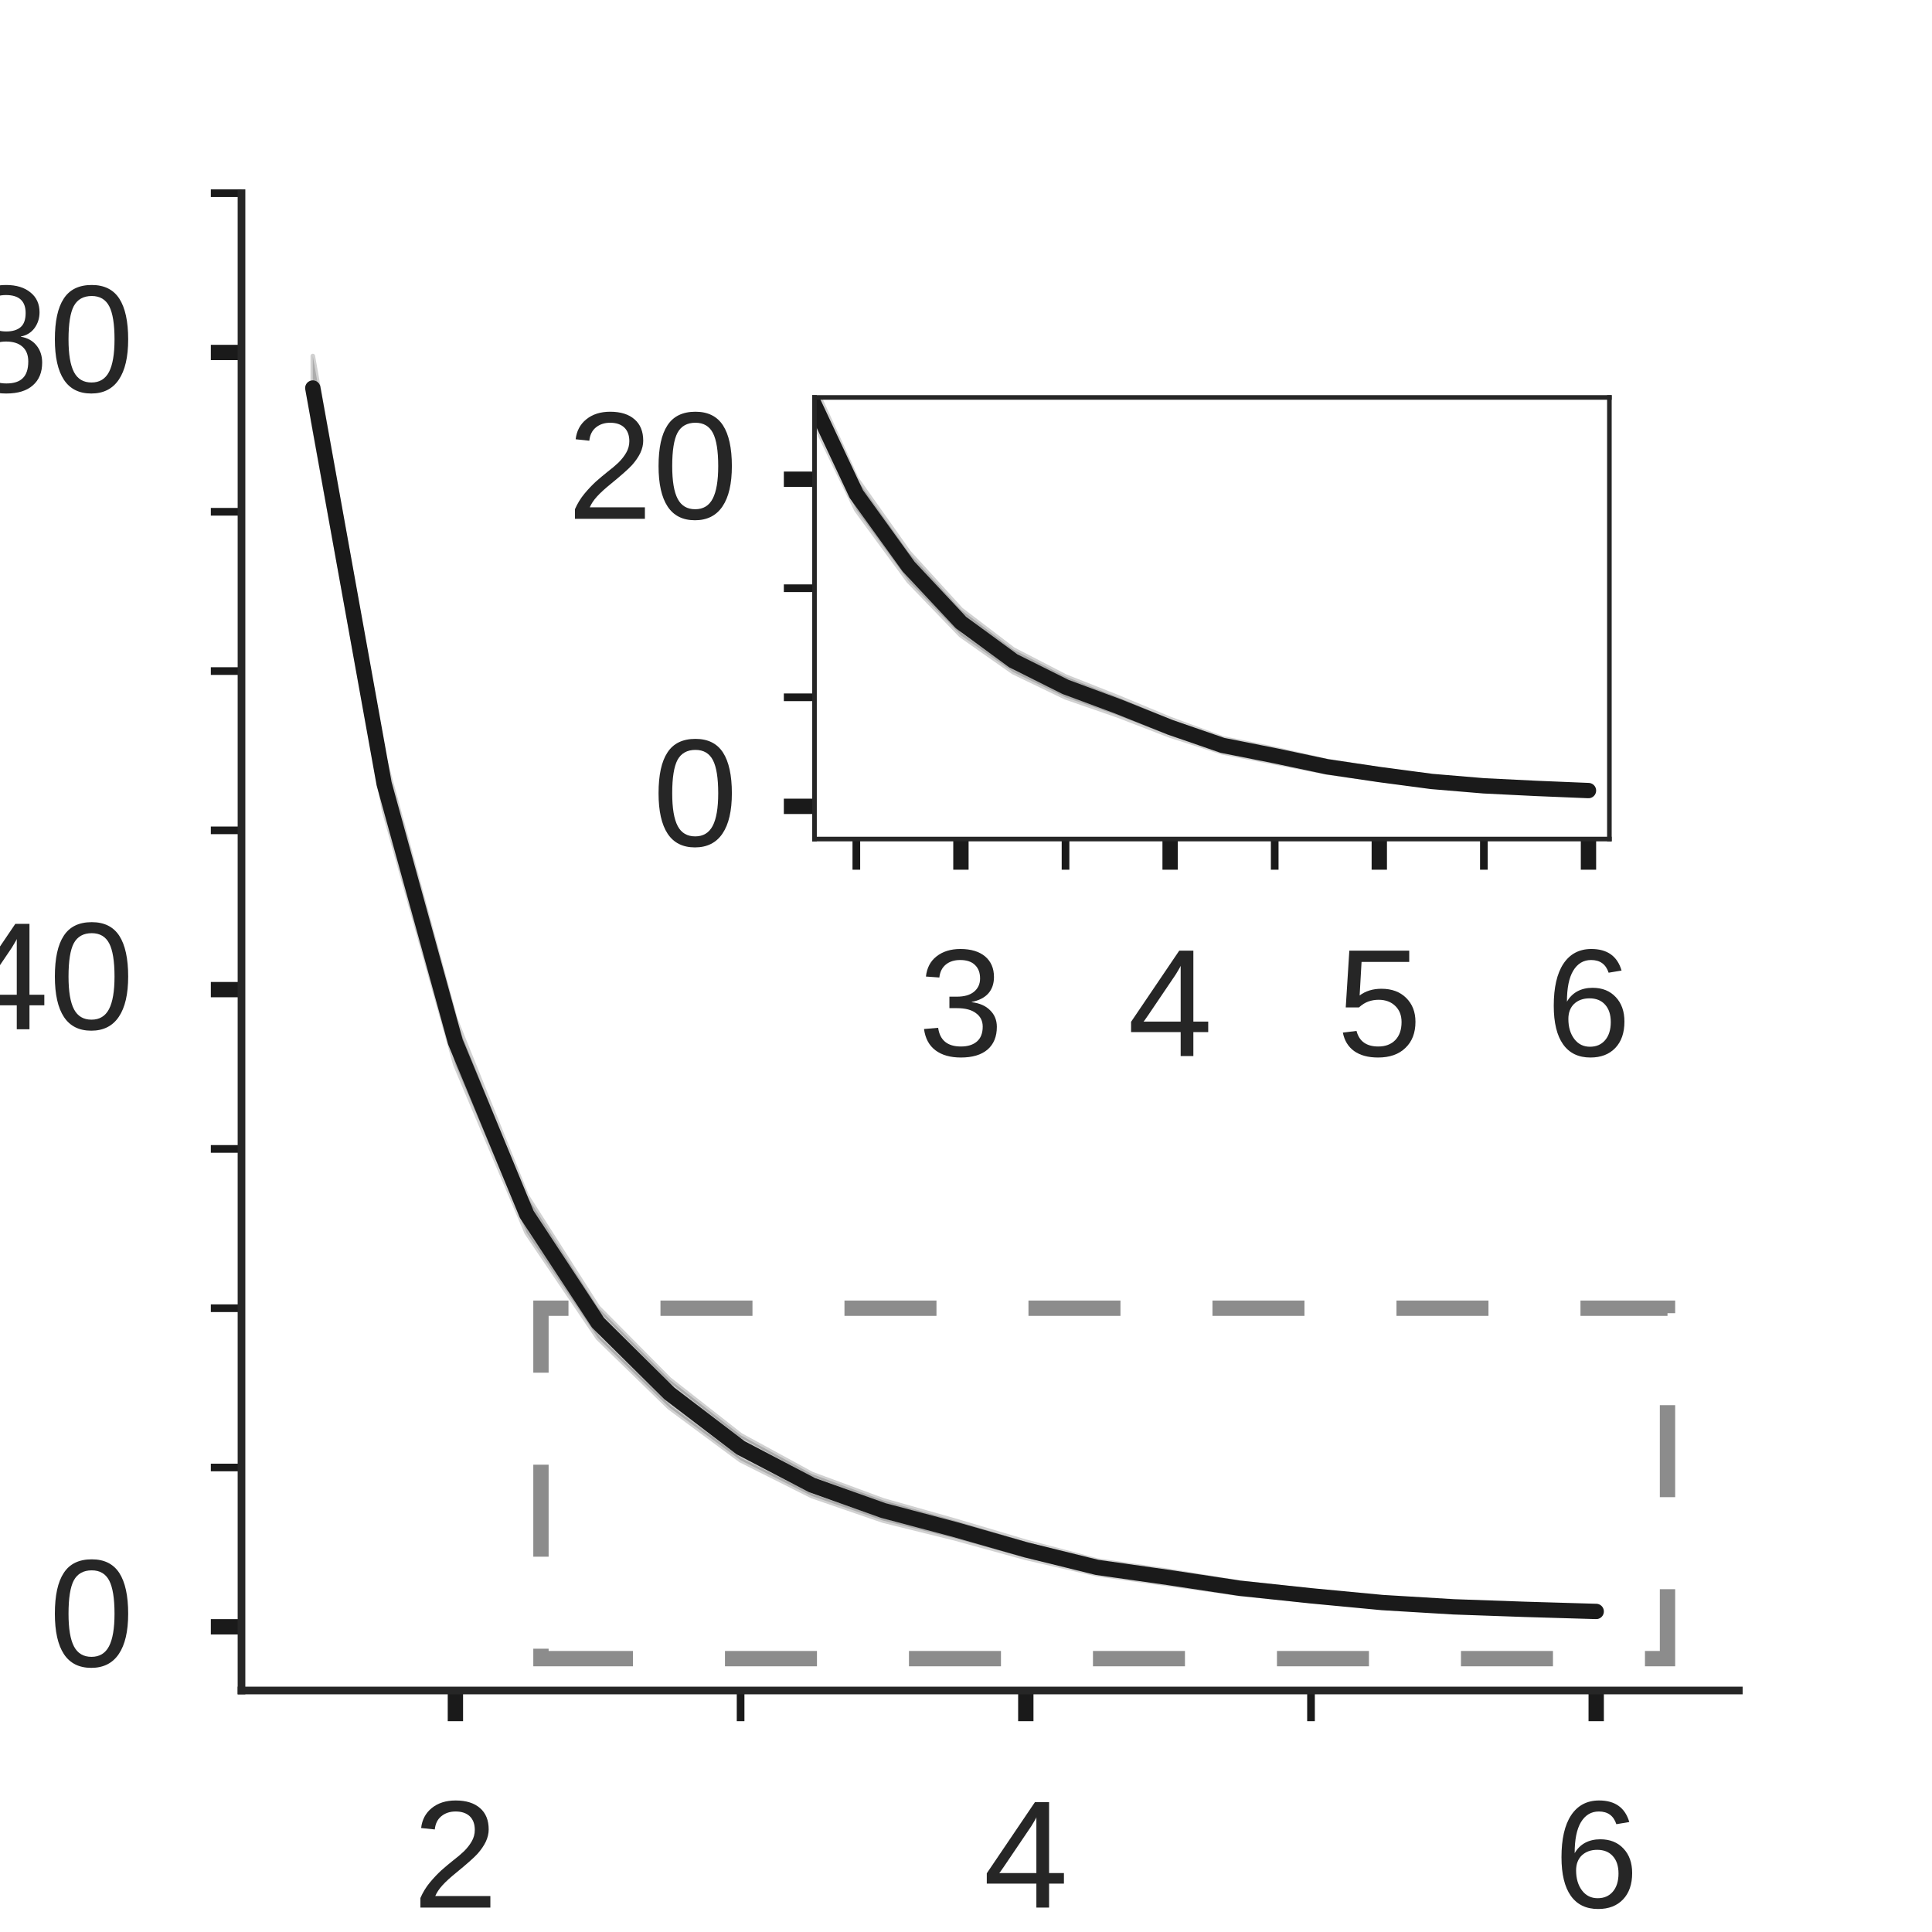
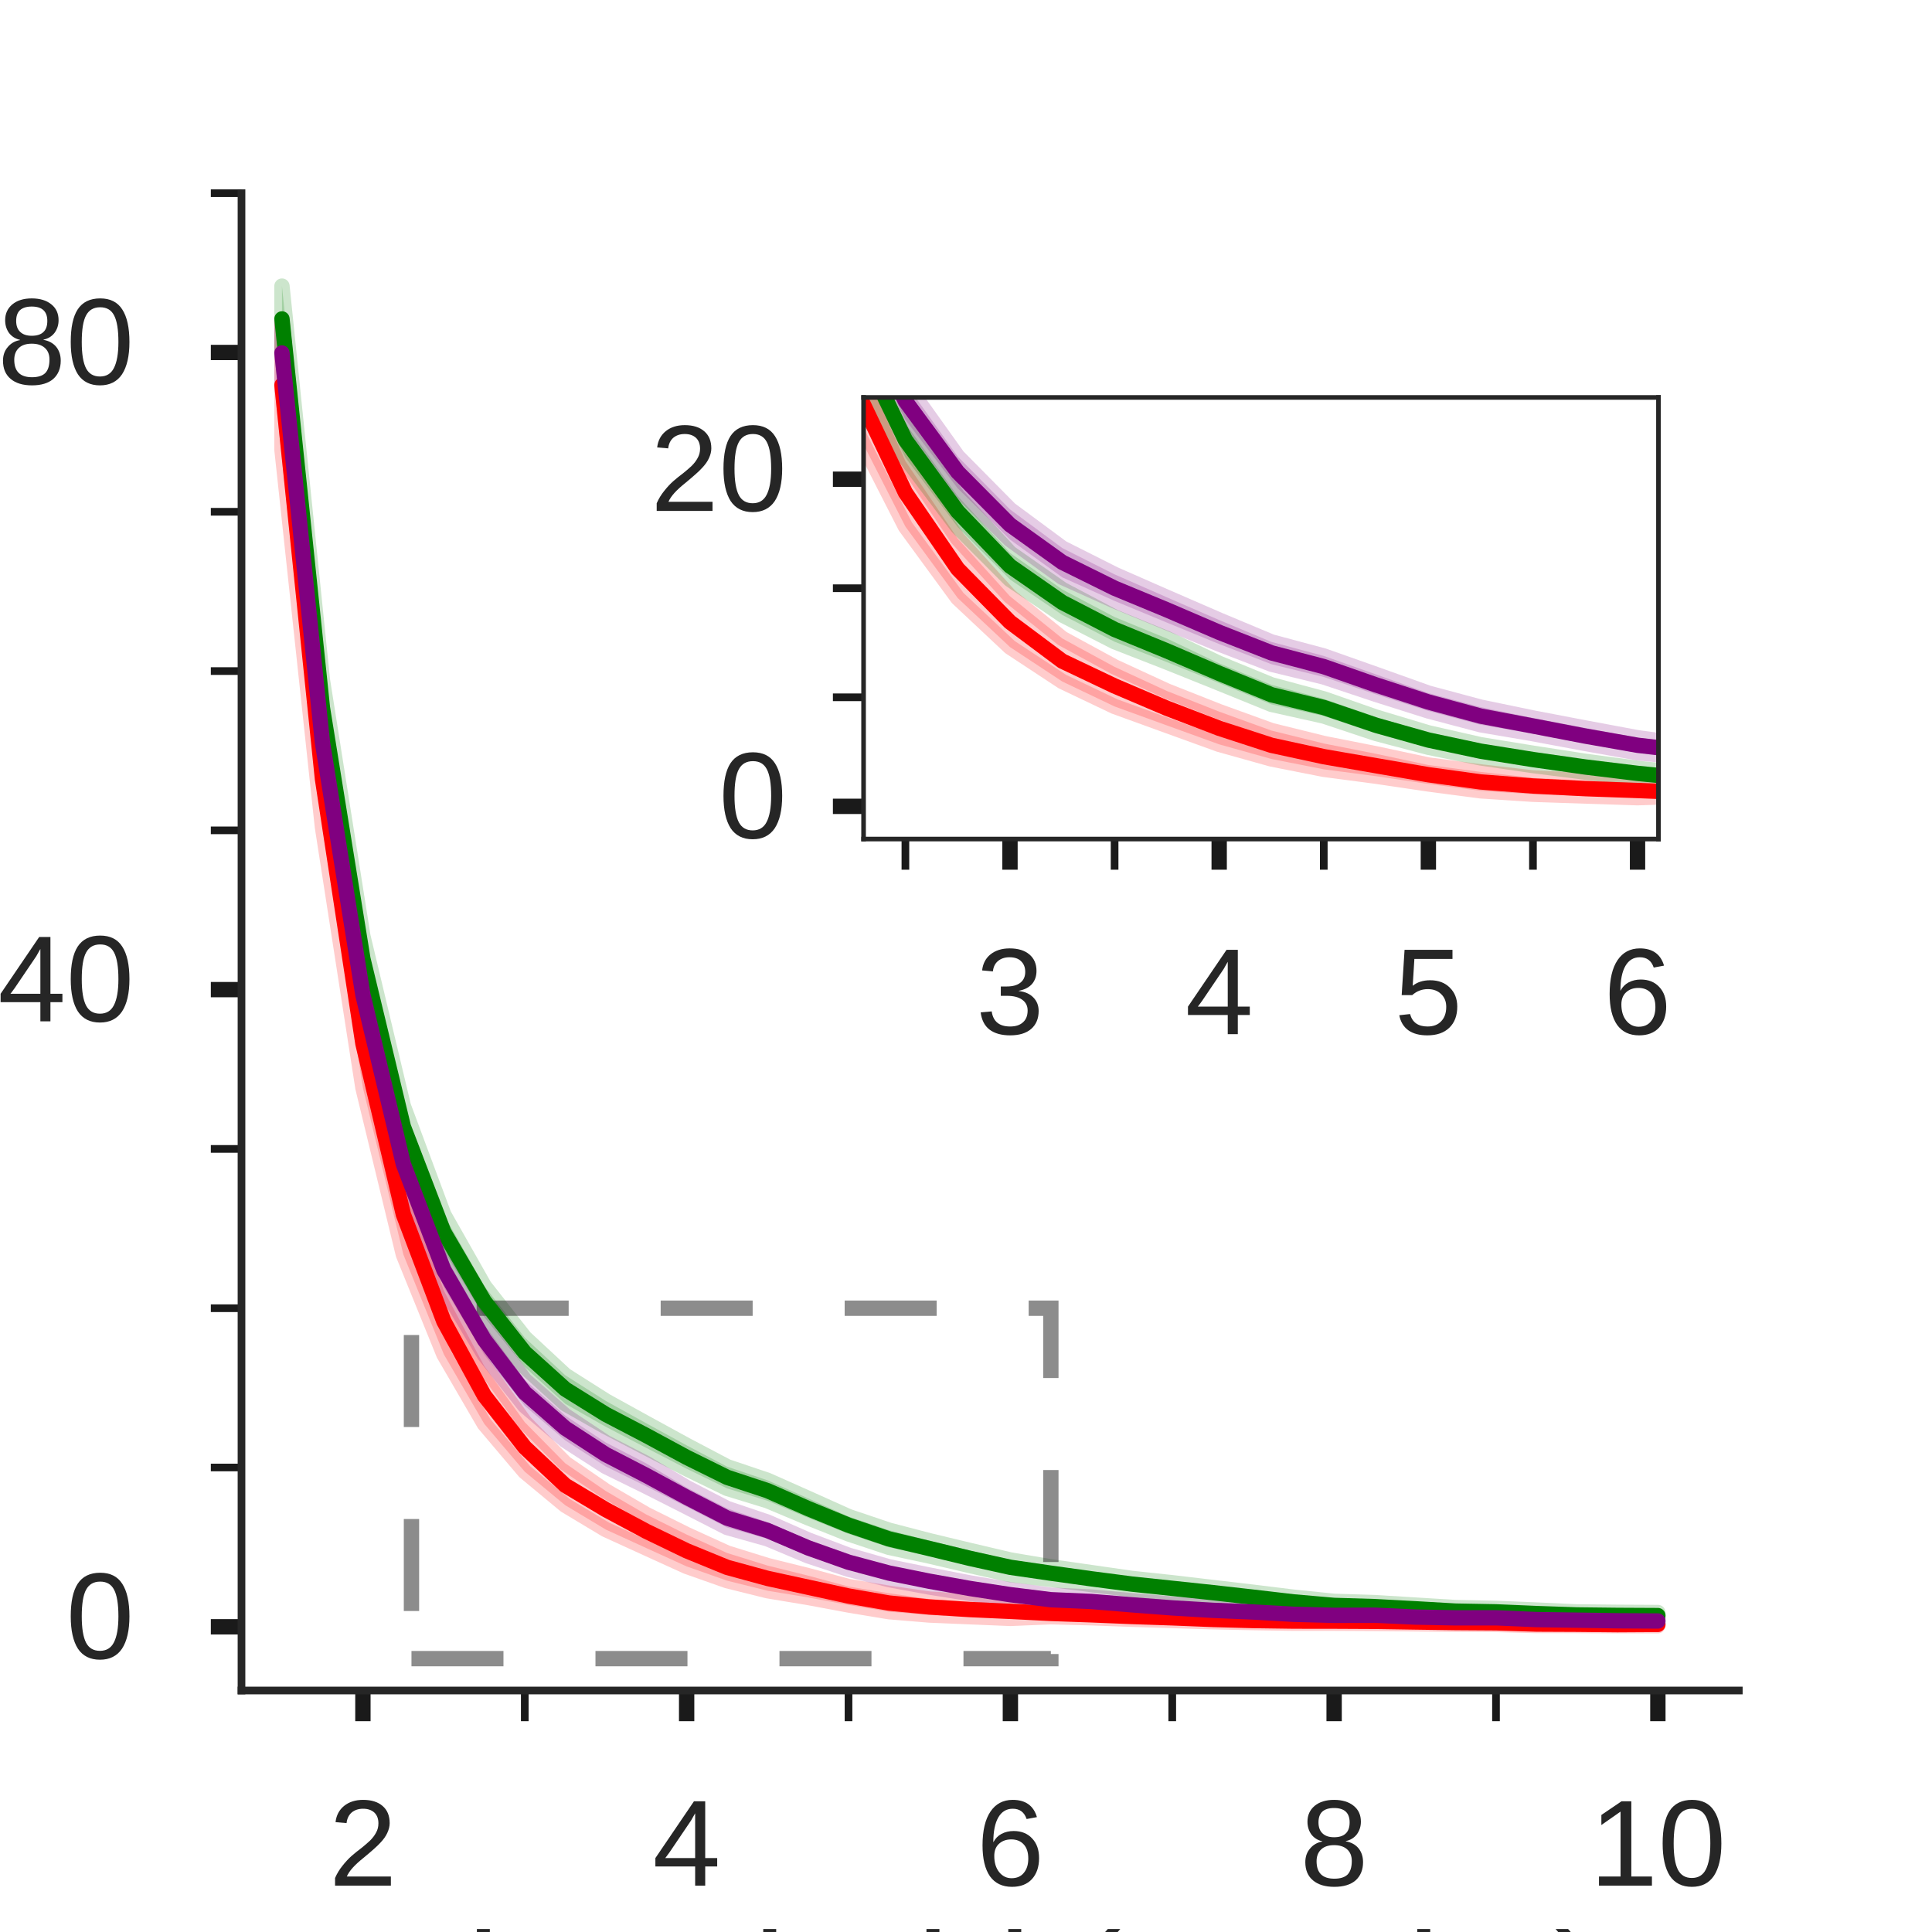
<svg xmlns="http://www.w3.org/2000/svg" xmlns:xlink="http://www.w3.org/1999/xlink" height="126pt" version="1.1" viewBox="0 0 126 126" width="126pt">
  <defs>
    <style type="text/css">
*{stroke-linecap:butt;stroke-linejoin:round;stroke-miterlimit:100000;}
  </style>
  </defs>
  <g id="figure_1">
    <g id="patch_1">
      <path d="M 0 126  L 126 126  L 126 0  L 0 0  L 0 126  z " style="fill:none;" />
    </g>
    <g id="axes_1">
      <g id="patch_2">
        <path d="M 15.75 110.25  L 113.4 110.25  L 113.4 12.6  L 15.75 12.6  L 15.75 110.25  z " style="fill:none;" />
      </g>
      <g id="matplotlib.axis_1">
        <g id="xtick_1">
          <g id="line2d_1">
            <defs>
-               <path d="M 0 0  L 0 2  " id="me5da0cb75b" style="stroke:#1a1a1a;" />
+               <path d="M 0 0  L 0 2  " id="mdb0bca0ac9" style="stroke:#1a1a1a;" />
            </defs>
            <g>
-               <use style="fill:#1a1a1a;stroke:#1a1a1a;" x="29.7" xlink:href="#me5da0cb75b" y="110.25" />
+               <use style="fill:#1a1a1a;stroke:#1a1a1a;" x="23.668" xlink:href="#mdb0bca0ac9" y="110.25" />
            </g>
          </g>
          <g id="text_1">
-             <text style="fill:#262626;font-family:Arial;font-size:10.0px;font-style:normal;font-weight:400;text-anchor:middle;" transform="rotate(-0, 29.7, 124.4078)" x="29.7" y="124.408">2</text>
+             <text style="fill:#262626;font-family:Arial;font-size:8.0px;font-style:normal;font-weight:400;text-anchor:middle;" transform="rotate(-0, 23.66757, 122.9762)" x="23.668" y="122.976">2</text>
          </g>
        </g>
        <g id="xtick_2">
          <g id="line2d_2">
            <g>
-               <use style="fill:#1a1a1a;stroke:#1a1a1a;" x="66.9" xlink:href="#me5da0cb75b" y="110.25" />
+               <use style="fill:#1a1a1a;stroke:#1a1a1a;" x="44.781" xlink:href="#mdb0bca0ac9" y="110.25" />
            </g>
          </g>
          <g id="text_2">
-             <text style="fill:#262626;font-family:Arial;font-size:10.0px;font-style:normal;font-weight:400;text-anchor:middle;" transform="rotate(-0, 66.9, 124.4078)" x="66.9" y="124.408">4</text>
+             <text style="fill:#262626;font-family:Arial;font-size:8.0px;font-style:normal;font-weight:400;text-anchor:middle;" transform="rotate(-0, 44.78108, 122.9762)" x="44.781" y="122.976">4</text>
          </g>
        </g>
        <g id="xtick_3">
          <g id="line2d_3">
            <g>
-               <use style="fill:#1a1a1a;stroke:#1a1a1a;" x="104.1" xlink:href="#me5da0cb75b" y="110.25" />
+               <use style="fill:#1a1a1a;stroke:#1a1a1a;" x="65.895" xlink:href="#mdb0bca0ac9" y="110.25" />
            </g>
          </g>
          <g id="text_3">
-             <text style="fill:#262626;font-family:Arial;font-size:10.0px;font-style:normal;font-weight:400;text-anchor:middle;" transform="rotate(-0, 104.1, 124.4078)" x="104.1" y="124.408">6</text>
+             <text style="fill:#262626;font-family:Arial;font-size:8.0px;font-style:normal;font-weight:400;text-anchor:middle;" transform="rotate(-0, 65.89459, 122.9762)" x="65.895" y="122.976">6</text>
          </g>
        </g>
        <g id="xtick_4">
          <g id="line2d_4">
-             <defs>
-               <path d="M 0 0  L 0 2  " id="m0658e68346" style="stroke:#1a1a1a;stroke-width:0.5;" />
-             </defs>
-             <g>
-               <use style="fill:#1a1a1a;stroke:#1a1a1a;stroke-width:0.5;" x="48.3" xlink:href="#m0658e68346" y="110.25" />
-             </g>
+             <g>
+               <use style="fill:#1a1a1a;stroke:#1a1a1a;" x="87.008" xlink:href="#mdb0bca0ac9" y="110.25" />
+             </g>
+           </g>
+           <g id="text_4">
+             <text style="fill:#262626;font-family:Arial;font-size:8.0px;font-style:normal;font-weight:400;text-anchor:middle;" transform="rotate(-0, 87.00811, 122.9762)" x="87.008" y="122.976">8</text>
          </g>
        </g>
        <g id="xtick_5">
          <g id="line2d_5">
            <g>
-               <use style="fill:#1a1a1a;stroke:#1a1a1a;stroke-width:0.5;" x="85.5" xlink:href="#m0658e68346" y="110.25" />
-             </g>
-           </g>
-         </g>
-         <g id="text_4">
-           <text style="fill:#262626;font-family:Arial;font-size:12.0px;font-style:normal;font-weight:400;text-anchor:middle;" transform="rotate(-0, 64.575, 136.3309)" x="64.575" y="136.331">Threshold (z-units)</text>
+               <use style="fill:#1a1a1a;stroke:#1a1a1a;" x="108.122" xlink:href="#mdb0bca0ac9" y="110.25" />
+             </g>
+           </g>
+           <g id="text_5">
+             <text style="fill:#262626;font-family:Arial;font-size:8.0px;font-style:normal;font-weight:400;text-anchor:middle;" transform="rotate(-0, 108.1216, 122.9762)" x="108.122" y="122.976">10</text>
+           </g>
+         </g>
+         <g id="xtick_6">
+           <g id="line2d_6">
+             <defs>
+               <path d="M 0 0  L 0 2  " id="m47e1baaaf1" style="stroke:#1a1a1a;stroke-width:0.5;" />
+             </defs>
+             <g>
+               <use style="fill:#1a1a1a;stroke:#1a1a1a;stroke-width:0.5;" x="34.224" xlink:href="#m47e1baaaf1" y="110.25" />
+             </g>
+           </g>
+         </g>
+         <g id="xtick_7">
+           <g id="line2d_7">
+             <g>
+               <use style="fill:#1a1a1a;stroke:#1a1a1a;stroke-width:0.5;" x="55.338" xlink:href="#m47e1baaaf1" y="110.25" />
+             </g>
+           </g>
+         </g>
+         <g id="xtick_8">
+           <g id="line2d_8">
+             <g>
+               <use style="fill:#1a1a1a;stroke:#1a1a1a;stroke-width:0.5;" x="76.451" xlink:href="#m47e1baaaf1" y="110.25" />
+             </g>
+           </g>
+         </g>
+         <g id="xtick_9">
+           <g id="line2d_9">
+             <g>
+               <use style="fill:#1a1a1a;stroke:#1a1a1a;stroke-width:0.5;" x="97.565" xlink:href="#m47e1baaaf1" y="110.25" />
+             </g>
+           </g>
+         </g>
+         <g id="text_6">
+           <text style="fill:#262626;font-family:Arial;font-size:9.6px;font-style:normal;font-weight:400;text-anchor:middle;" transform="rotate(-0, 64.575, 132.7548)" x="64.575" y="132.755">Threshold (z-units)</text>
        </g>
      </g>
      <g id="matplotlib.axis_2">
        <g id="ytick_1">
-           <g id="line2d_6">
+           <g id="line2d_10">
            <defs>
-               <path d="M 0 0  L -2 0  " id="ma208250ccc" style="stroke:#1a1a1a;" />
+               <path d="M 0 0  L -2 0  " id="m34b123dec6" style="stroke:#1a1a1a;" />
            </defs>
            <g>
-               <use style="fill:#1a1a1a;stroke:#1a1a1a;" x="15.75" xlink:href="#ma208250ccc" y="106.095" />
-             </g>
-           </g>
-           <g id="text_5">
-             <text style="fill:#262626;font-family:Arial;font-size:10.0px;font-style:normal;font-weight:400;text-anchor:end;" transform="rotate(-0, 8.75, 108.6798)" x="8.75" y="108.68">0</text>
+               <use style="fill:#1a1a1a;stroke:#1a1a1a;" x="15.75" xlink:href="#m34b123dec6" y="106.095" />
+             </g>
+           </g>
+           <g id="text_7">
+             <text style="fill:#262626;font-family:Arial;font-size:8.0px;font-style:normal;font-weight:400;text-anchor:end;" transform="rotate(-0, 8.75, 108.1628)" x="8.75" y="108.163">0</text>
          </g>
        </g>
        <g id="ytick_2">
-           <g id="line2d_7">
-             <g>
-               <use style="fill:#1a1a1a;stroke:#1a1a1a;" x="15.75" xlink:href="#ma208250ccc" y="64.541" />
-             </g>
-           </g>
-           <g id="text_6">
-             <text style="fill:#262626;font-family:Arial;font-size:10.0px;font-style:normal;font-weight:400;text-anchor:end;" transform="rotate(-0, 8.75, 67.12665)" x="8.75" y="67.127">40</text>
+           <g id="line2d_11">
+             <g>
+               <use style="fill:#1a1a1a;stroke:#1a1a1a;" x="15.75" xlink:href="#m34b123dec6" y="64.541" />
+             </g>
+           </g>
+           <g id="text_8">
+             <text style="fill:#262626;font-family:Arial;font-size:8.0px;font-style:normal;font-weight:400;text-anchor:end;" transform="rotate(-0, 8.75, 66.60961)" x="8.75" y="66.61">40</text>
          </g>
        </g>
        <g id="ytick_3">
-           <g id="line2d_8">
-             <g>
-               <use style="fill:#1a1a1a;stroke:#1a1a1a;" x="15.75" xlink:href="#ma208250ccc" y="22.988" />
-             </g>
-           </g>
-           <g id="text_7">
-             <text style="fill:#262626;font-family:Arial;font-size:10.0px;font-style:normal;font-weight:400;text-anchor:end;" transform="rotate(-0, 8.75, 25.57345)" x="8.75" y="25.573">80</text>
+           <g id="line2d_12">
+             <g>
+               <use style="fill:#1a1a1a;stroke:#1a1a1a;" x="15.75" xlink:href="#m34b123dec6" y="22.988" />
+             </g>
+           </g>
+           <g id="text_9">
+             <text style="fill:#262626;font-family:Arial;font-size:8.0px;font-style:normal;font-weight:400;text-anchor:end;" transform="rotate(-0, 8.75, 25.05642)" x="8.75" y="25.056">80</text>
          </g>
        </g>
        <g id="ytick_4">
-           <g id="line2d_9">
+           <g id="line2d_13">
            <defs>
-               <path d="M 0 0  L -2 0  " id="m8fd1475749" style="stroke:#1a1a1a;stroke-width:0.5;" />
+               <path d="M 0 0  L -2 0  " id="m5922209585" style="stroke:#1a1a1a;stroke-width:0.5;" />
            </defs>
            <g>
-               <use style="fill:#1a1a1a;stroke:#1a1a1a;stroke-width:0.5;" x="15.75" xlink:href="#m8fd1475749" y="95.706" />
+               <use style="fill:#1a1a1a;stroke:#1a1a1a;stroke-width:0.5;" x="15.75" xlink:href="#m5922209585" y="95.706" />
            </g>
          </g>
        </g>
        <g id="ytick_5">
-           <g id="line2d_10">
-             <g>
-               <use style="fill:#1a1a1a;stroke:#1a1a1a;stroke-width:0.5;" x="15.75" xlink:href="#m8fd1475749" y="85.318" />
+           <g id="line2d_14">
+             <g>
+               <use style="fill:#1a1a1a;stroke:#1a1a1a;stroke-width:0.5;" x="15.75" xlink:href="#m5922209585" y="85.318" />
            </g>
          </g>
        </g>
        <g id="ytick_6">
-           <g id="line2d_11">
-             <g>
-               <use style="fill:#1a1a1a;stroke:#1a1a1a;stroke-width:0.5;" x="15.75" xlink:href="#m8fd1475749" y="74.93" />
+           <g id="line2d_15">
+             <g>
+               <use style="fill:#1a1a1a;stroke:#1a1a1a;stroke-width:0.5;" x="15.75" xlink:href="#m5922209585" y="74.93" />
            </g>
          </g>
        </g>
        <g id="ytick_7">
-           <g id="line2d_12">
-             <g>
-               <use style="fill:#1a1a1a;stroke:#1a1a1a;stroke-width:0.5;" x="15.75" xlink:href="#m8fd1475749" y="54.153" />
+           <g id="line2d_16">
+             <g>
+               <use style="fill:#1a1a1a;stroke:#1a1a1a;stroke-width:0.5;" x="15.75" xlink:href="#m5922209585" y="54.153" />
            </g>
          </g>
        </g>
        <g id="ytick_8">
-           <g id="line2d_13">
-             <g>
-               <use style="fill:#1a1a1a;stroke:#1a1a1a;stroke-width:0.5;" x="15.75" xlink:href="#m8fd1475749" y="43.765" />
+           <g id="line2d_17">
+             <g>
+               <use style="fill:#1a1a1a;stroke:#1a1a1a;stroke-width:0.5;" x="15.75" xlink:href="#m5922209585" y="43.765" />
            </g>
          </g>
        </g>
        <g id="ytick_9">
-           <g id="line2d_14">
-             <g>
-               <use style="fill:#1a1a1a;stroke:#1a1a1a;stroke-width:0.5;" x="15.75" xlink:href="#m8fd1475749" y="33.377" />
+           <g id="line2d_18">
+             <g>
+               <use style="fill:#1a1a1a;stroke:#1a1a1a;stroke-width:0.5;" x="15.75" xlink:href="#m5922209585" y="33.377" />
            </g>
          </g>
        </g>
        <g id="ytick_10">
-           <g id="line2d_15">
-             <g>
-               <use style="fill:#1a1a1a;stroke:#1a1a1a;stroke-width:0.5;" x="15.75" xlink:href="#m8fd1475749" y="12.6" />
-             </g>
-           </g>
-         </g>
-         <g id="text_8">
-           <text style="fill:#262626;font-family:Arial;font-size:12.0px;font-style:normal;font-weight:400;text-anchor:middle;" transform="rotate(-90, -6.0975, 61.425)" x="-6.098" y="61.425">FPR (per min)</text>
+           <g id="line2d_19">
+             <g>
+               <use style="fill:#1a1a1a;stroke:#1a1a1a;stroke-width:0.5;" x="15.75" xlink:href="#m5922209585" y="12.6" />
+             </g>
+           </g>
+         </g>
+         <g id="text_10">
+           <text style="fill:#262626;font-family:Arial;font-size:9.6px;font-style:normal;font-weight:400;text-anchor:middle;" transform="rotate(-90, -3.368, 61.425)" x="-3.368" y="61.425">FSR (per min)</text>
        </g>
      </g>
      <g id="PolyCollection_1">
        <defs>
-           <path d="M 20.4 -102.779  L 20.4 -98.606  L 25.05 -73.129  L 29.7 -56.561  L 34.35 -45.599  L 39 -38.734  L 43.65 -34.212  L 48.3 -30.766  L 52.95 -28.431  L 57.6 -26.829  L 62.25 -25.679  L 66.9 -24.402  L 71.55 -23.332  L 76.2 -22.692  L 80.85 -22.049  L 85.5 -21.593  L 90.15 -21.19  L 94.8 -20.933  L 99.45 -20.795  L 104.1 -20.67  L 104.1 -21.143  L 104.1 -21.143  L 99.45 -21.292  L 94.8 -21.482  L 90.15 -21.782  L 85.5 -22.258  L 80.85 -22.788  L 76.2 -23.549  L 71.55 -24.225  L 66.9 -25.451  L 62.25 -26.835  L 57.6 -28.149  L 52.95 -29.867  L 48.3 -32.399  L 43.65 -36.043  L 39 -40.734  L 34.35 -48.017  L 29.7 -59.533  L 25.05 -76.65  L 20.4 -102.779  z " id="m6cb4697288" style="stroke:#1a1a1a;stroke-opacity:0.2;stroke-width:0.3;" />
-         </defs>
-         <g clip-path="url(#pc222c4361e)">
-           <use style="fill:#1a1a1a;fill-opacity:0.2;stroke:#1a1a1a;stroke-opacity:0.2;stroke-width:0.3;" x="0.0" xlink:href="#m6cb4697288" y="126.0" />
+           <path d="M 18.389 -105.036  L 18.389 -96.668  L 21.028 -72.064  L 23.668 -55.062  L 26.307 -44.18  L 28.946 -37.675  L 31.585 -33.137  L 34.224 -30.02  L 36.864 -27.832  L 39.503 -26.248  L 42.142 -25.043  L 44.781 -23.842  L 47.42 -22.912  L 50.059 -22.256  L 52.699 -21.819  L 55.338 -21.327  L 57.977 -20.889  L 60.616 -20.671  L 63.255 -20.561  L 65.895 -20.452  L 68.534 -20.561  L 71.173 -20.493  L 73.812 -20.397  L 76.451 -20.315  L 79.091 -20.233  L 81.73 -20.179  L 84.369 -20.138  L 87.008 -20.138  L 89.647 -20.124  L 92.286 -20.097  L 94.926 -20.069  L 97.565 -20.056  L 100.204 -19.987  L 102.843 -19.987  L 105.482 -19.974  L 108.122 -19.974  L 108.122 -20.151  L 108.122 -20.151  L 105.482 -20.138  L 102.843 -20.165  L 100.204 -20.179  L 97.565 -20.288  L 94.926 -20.302  L 92.286 -20.343  L 89.647 -20.397  L 87.008 -20.411  L 84.369 -20.425  L 81.73 -20.452  L 79.091 -20.548  L 76.451 -20.657  L 73.812 -20.78  L 71.173 -20.889  L 68.534 -20.985  L 65.895 -21.382  L 63.255 -21.546  L 60.616 -21.711  L 57.977 -22.092  L 55.338 -22.53  L 52.699 -23.241  L 50.059 -23.897  L 47.42 -24.717  L 44.781 -25.92  L 42.142 -27.232  L 39.503 -28.763  L 36.864 -30.568  L 34.224 -33.247  L 31.585 -36.909  L 28.946 -41.83  L 26.307 -49.266  L 23.668 -60.748  L 21.028 -78.572  L 18.389 -105.036  z " id="m9384a352eb" style="stroke:#ff0000;stroke-opacity:0.2;" />
+         </defs>
+         <g clip-path="url(#p68113b1d72)">
+           <use style="fill:#ff0000;fill-opacity:0.2;stroke:#ff0000;stroke-opacity:0.2;" x="0.0" xlink:href="#m9384a352eb" y="126.0" />
+         </g>
+       </g>
+       <g id="PolyCollection_2">
+         <defs>
+           <path d="M 18.389 -107.342  L 18.389 -102.998  L 21.028 -78.188  L 23.668 -62.052  L 26.307 -51.205  L 28.946 -44.459  L 31.585 -40.101  L 34.224 -36.85  L 36.864 -34.449  L 39.503 -32.951  L 42.142 -31.575  L 44.781 -30.213  L 47.42 -28.931  L 50.059 -28.122  L 52.699 -27.015  L 55.338 -25.963  L 57.977 -25.086  L 60.616 -24.519  L 63.255 -23.898  L 65.895 -23.305  L 68.534 -22.995  L 71.173 -22.657  L 73.812 -22.333  L 76.451 -22.077  L 79.091 -21.808  L 81.73 -21.524  L 84.369 -21.241  L 87.008 -21.039  L 89.647 -20.985  L 92.286 -20.822  L 94.926 -20.715  L 97.565 -20.661  L 100.204 -20.566  L 102.843 -20.499  L 105.482 -20.472  L 108.122 -20.458  L 108.122 -20.836  L 108.122 -20.836  L 105.482 -20.85  L 102.843 -20.877  L 100.204 -20.998  L 97.565 -21.106  L 94.926 -21.16  L 92.286 -21.322  L 89.647 -21.484  L 87.008 -21.565  L 84.369 -21.835  L 81.73 -22.159  L 79.091 -22.469  L 76.451 -22.779  L 73.812 -23.062  L 71.173 -23.44  L 68.534 -23.818  L 65.895 -24.263  L 63.255 -24.884  L 60.616 -25.518  L 57.977 -26.206  L 55.338 -27.097  L 52.699 -28.283  L 50.059 -29.457  L 47.42 -30.348  L 44.781 -31.738  L 42.142 -33.181  L 39.503 -34.638  L 36.864 -36.311  L 34.224 -38.766  L 31.585 -42.126  L 28.946 -46.78  L 26.307 -53.864  L 23.668 -64.939  L 21.028 -81.642  L 18.389 -107.342  z " id="m03db13bef7" style="stroke:#008000;stroke-opacity:0.2;" />
+         </defs>
+         <g clip-path="url(#p68113b1d72)">
+           <use style="fill:#008000;fill-opacity:0.2;stroke:#008000;stroke-opacity:0.2;" x="0.0" xlink:href="#m03db13bef7" y="126.0" />
+         </g>
+       </g>
+       <g id="PolyCollection_3">
+         <defs>
+           <path d="M 18.389 -105.077  L 18.389 -100.813  L 21.028 -75.881  L 23.668 -59.677  L 26.307 -48.871  L 28.946 -42.058  L 31.585 -37.646  L 34.224 -34.314  L 36.864 -32.061  L 39.503 -30.361  L 42.142 -29.066  L 44.781 -27.73  L 47.42 -26.381  L 50.059 -25.639  L 52.699 -24.533  L 55.338 -23.656  L 57.977 -22.981  L 60.616 -22.496  L 63.255 -22.077  L 65.895 -21.686  L 68.534 -21.389  L 71.173 -21.281  L 73.812 -21.079  L 76.451 -20.877  L 79.091 -20.728  L 81.73 -20.661  L 84.369 -20.526  L 87.008 -20.472  L 89.647 -20.472  L 92.286 -20.364  L 94.926 -20.324  L 97.565 -20.324  L 100.204 -20.229  L 102.843 -20.202  L 105.482 -20.162  L 108.122 -20.148  L 108.122 -20.431  L 108.122 -20.431  L 105.482 -20.445  L 102.843 -20.499  L 100.204 -20.539  L 97.565 -20.675  L 94.926 -20.661  L 92.286 -20.728  L 89.647 -20.877  L 87.008 -20.85  L 84.369 -20.931  L 81.73 -21.093  L 79.091 -21.227  L 76.451 -21.389  L 73.812 -21.605  L 71.173 -21.848  L 68.534 -21.969  L 65.895 -22.321  L 63.255 -22.766  L 60.616 -23.278  L 57.977 -23.818  L 55.338 -24.574  L 52.699 -25.572  L 50.059 -26.732  L 47.42 -27.623  L 44.781 -28.985  L 42.142 -30.563  L 39.503 -31.926  L 36.864 -33.68  L 34.224 -36  L 31.585 -39.616  L 28.946 -44.23  L 26.307 -51.246  L 23.668 -62.619  L 21.028 -79.254  L 18.389 -105.077  z " id="md9be53e2b4" style="stroke:#800080;stroke-opacity:0.2;" />
+         </defs>
+         <g clip-path="url(#p68113b1d72)">
+           <use style="fill:#800080;fill-opacity:0.2;stroke:#800080;stroke-opacity:0.2;" x="0.0" xlink:href="#md9be53e2b4" y="126.0" />
        </g>
      </g>
      <g id="patch_3">
-         <path clip-path="url(#pc222c4361e)" d="M 35.28 108.172  L 108.75 108.172  L 108.75 85.318  L 35.28 85.318  L 35.28 108.172  z " style="fill:none;opacity:0.5;stroke:#1a1a1a;stroke-dasharray:6,6;stroke-dashoffset:0.0;stroke-linejoin:miter;" />
-       </g>
-       <g id="line2d_16">
-         <path clip-path="url(#pc222c4361e)" d="M 20.4 25.307  L 25.05 51.11  L 29.7 67.953  L 34.35 79.192  L 39 86.266  L 43.65 90.872  L 48.3 94.418  L 52.95 96.851  L 57.6 98.511  L 62.25 99.743  L 66.9 101.074  L 71.55 102.221  L 76.2 102.879  L 80.85 103.581  L 85.5 104.074  L 90.15 104.514  L 94.8 104.793  L 99.45 104.957  L 104.1 105.094  " style="fill:none;stroke:#1a1a1a;stroke-linecap:round;" />
+         <path clip-path="url(#p68113b1d72)" d="M 26.835 108.172  L 68.534 108.172  L 68.534 85.318  L 26.835 85.318  L 26.835 108.172  z " style="fill:none;opacity:0.5;stroke:#1a1a1a;stroke-dasharray:6,6;stroke-dashoffset:0.0;stroke-linejoin:miter;" />
+       </g>
+       <g id="line2d_20">
+         <path clip-path="url(#p68113b1d72)" d="M 18.389 25.114  L 21.028 50.78  L 23.668 68.06  L 26.307 79.2  L 28.946 86.171  L 31.585 91.013  L 34.224 94.391  L 36.864 96.873  L 39.503 98.451  L 42.142 99.865  L 44.781 101.139  L 47.42 102.219  L 50.059 102.94  L 52.699 103.514  L 55.338 104.088  L 57.977 104.546  L 60.616 104.803  L 63.255 104.972  L 65.895 105.09  L 68.534 105.223  L 71.173 105.315  L 73.812 105.423  L 76.451 105.511  L 79.091 105.616  L 81.73 105.687  L 84.369 105.724  L 87.008 105.727  L 89.647 105.74  L 92.286 105.782  L 94.926 105.82  L 97.565 105.837  L 100.204 105.918  L 102.843 105.93  L 105.482 105.957  L 108.122 105.941  " style="fill:none;stroke:#ff0000;stroke-linecap:round;" />
+       </g>
+       <g id="line2d_21">
+         <path clip-path="url(#p68113b1d72)" d="M 18.389 20.799  L 21.028 46.16  L 23.668 62.535  L 26.307 73.483  L 28.946 80.356  L 31.585 84.867  L 34.224 88.213  L 36.864 90.596  L 39.503 92.239  L 42.142 93.616  L 44.781 95.043  L 47.42 96.347  L 50.059 97.22  L 52.699 98.384  L 55.338 99.468  L 57.977 100.365  L 60.616 100.992  L 63.255 101.633  L 65.895 102.216  L 68.534 102.599  L 71.173 102.966  L 73.812 103.309  L 76.451 103.587  L 79.091 103.867  L 81.73 104.164  L 84.369 104.472  L 87.008 104.701  L 89.647 104.779  L 92.286 104.92  L 94.926 105.072  L 97.565 105.12  L 100.204 105.232  L 102.843 105.322  L 105.482 105.352  L 108.122 105.365  " style="fill:none;stroke:#008000;stroke-linecap:round;" />
+       </g>
+       <g id="line2d_22">
+         <path clip-path="url(#p68113b1d72)" d="M 18.389 23.02  L 21.028 48.418  L 23.668 64.884  L 26.307 75.921  L 28.946 82.829  L 31.585 87.374  L 34.224 90.834  L 36.864 93.143  L 39.503 94.859  L 42.142 96.222  L 44.781 97.652  L 47.42 99.008  L 50.059 99.817  L 52.699 100.947  L 55.338 101.884  L 57.977 102.591  L 60.616 103.124  L 63.255 103.596  L 65.895 104.002  L 68.534 104.329  L 71.173 104.445  L 73.812 104.662  L 76.451 104.863  L 79.091 105.021  L 81.73 105.13  L 84.369 105.28  L 87.008 105.348  L 89.647 105.338  L 92.286 105.46  L 94.926 105.513  L 97.565 105.51  L 100.204 105.624  L 102.843 105.663  L 105.482 105.703  L 108.122 105.717  " style="fill:none;stroke:#800080;stroke-linecap:round;" />
      </g>
      <g id="patch_4">
+         <path d="M 15.75 110.25  L 113.4 110.25  " style="fill:none;stroke:#262626;stroke-linecap:square;stroke-linejoin:miter;stroke-width:0.5;" />
+       </g>
+       <g id="patch_5">
+         <path d="M 15.75 12.6  L 113.4 12.6  " style="fill:none;" />
+       </g>
+       <g id="patch_6">
        <path d="M 15.75 110.25  L 15.75 12.6  " style="fill:none;stroke:#262626;stroke-linecap:square;stroke-linejoin:miter;stroke-width:0.5;" />
      </g>
-       <g id="patch_5">
+       <g id="patch_7">
        <path d="M 113.4 110.25  L 113.4 12.6  " style="fill:none;" />
-       </g>
-       <g id="patch_6">
-         <path d="M 15.75 110.25  L 113.4 110.25  " style="fill:none;stroke:#262626;stroke-linecap:square;stroke-linejoin:miter;stroke-width:0.5;" />
-       </g>
-       <g id="patch_7">
-         <path d="M 15.75 12.6  L 113.4 12.6  " style="fill:none;" />
      </g>
    </g>
    <g id="axes_2">
      <g id="patch_8">
-         <path d="M 53.12 54.72  L 104.96 54.72  L 104.96 25.92  L 53.12 25.92  L 53.12 54.72  z " style="fill:none;" />
+         <path d="M 56.32 54.72  L 108.16 54.72  L 108.16 25.92  L 56.32 25.92  L 56.32 54.72  z " style="fill:none;" />
      </g>
      <g id="matplotlib.axis_3">
-         <g id="xtick_6">
-           <g id="line2d_17">
-             <g>
-               <use style="fill:#1a1a1a;stroke:#1a1a1a;" x="62.669" xlink:href="#me5da0cb75b" y="54.72" />
-             </g>
-           </g>
-           <g id="text_9">
-             <text style="fill:#262626;font-family:Arial;font-size:10.0px;font-style:normal;font-weight:400;text-anchor:middle;" transform="rotate(-0, 62.66947, 68.87781)" x="62.669" y="68.878">3</text>
-           </g>
-         </g>
-         <g id="xtick_7">
-           <g id="line2d_18">
-             <g>
-               <use style="fill:#1a1a1a;stroke:#1a1a1a;" x="76.312" xlink:href="#me5da0cb75b" y="54.72" />
-             </g>
-           </g>
-           <g id="text_10">
-             <text style="fill:#262626;font-family:Arial;font-size:10.0px;font-style:normal;font-weight:400;text-anchor:middle;" transform="rotate(-0, 76.31158, 68.87781)" x="76.312" y="68.878">4</text>
-           </g>
-         </g>
-         <g id="xtick_8">
-           <g id="line2d_19">
-             <g>
-               <use style="fill:#1a1a1a;stroke:#1a1a1a;" x="89.954" xlink:href="#me5da0cb75b" y="54.72" />
+         <g id="xtick_10">
+           <g id="line2d_23">
+             <g>
+               <use style="fill:#1a1a1a;stroke:#1a1a1a;" x="65.869" xlink:href="#mdb0bca0ac9" y="54.72" />
            </g>
          </g>
          <g id="text_11">
-             <text style="fill:#262626;font-family:Arial;font-size:10.0px;font-style:normal;font-weight:400;text-anchor:middle;" transform="rotate(-0, 89.95368, 68.87781)" x="89.954" y="68.878">5</text>
-           </g>
-         </g>
-         <g id="xtick_9">
-           <g id="line2d_20">
-             <g>
-               <use style="fill:#1a1a1a;stroke:#1a1a1a;" x="103.596" xlink:href="#me5da0cb75b" y="54.72" />
+             <text style="fill:#262626;font-family:Arial;font-size:8.0px;font-style:normal;font-weight:400;text-anchor:middle;" transform="rotate(-0, 65.86947, 67.44625)" x="65.869" y="67.446">3</text>
+           </g>
+         </g>
+         <g id="xtick_11">
+           <g id="line2d_24">
+             <g>
+               <use style="fill:#1a1a1a;stroke:#1a1a1a;" x="79.512" xlink:href="#mdb0bca0ac9" y="54.72" />
            </g>
          </g>
          <g id="text_12">
-             <text style="fill:#262626;font-family:Arial;font-size:10.0px;font-style:normal;font-weight:400;text-anchor:middle;" transform="rotate(-0, 103.5958, 68.87781)" x="103.596" y="68.878">6</text>
-           </g>
-         </g>
-         <g id="xtick_10">
-           <g id="line2d_21">
-             <g>
-               <use style="fill:#1a1a1a;stroke:#1a1a1a;stroke-width:0.5;" x="55.848" xlink:href="#m0658e68346" y="54.72" />
-             </g>
-           </g>
-         </g>
-         <g id="xtick_11">
-           <g id="line2d_22">
-             <g>
-               <use style="fill:#1a1a1a;stroke:#1a1a1a;stroke-width:0.5;" x="69.491" xlink:href="#m0658e68346" y="54.72" />
-             </g>
+             <text style="fill:#262626;font-family:Arial;font-size:8.0px;font-style:normal;font-weight:400;text-anchor:middle;" transform="rotate(-0, 79.51158, 67.44625)" x="79.512" y="67.446">4</text>
          </g>
        </g>
        <g id="xtick_12">
-           <g id="line2d_23">
-             <g>
-               <use style="fill:#1a1a1a;stroke:#1a1a1a;stroke-width:0.5;" x="83.133" xlink:href="#m0658e68346" y="54.72" />
-             </g>
+           <g id="line2d_25">
+             <g>
+               <use style="fill:#1a1a1a;stroke:#1a1a1a;" x="93.154" xlink:href="#mdb0bca0ac9" y="54.72" />
+             </g>
+           </g>
+           <g id="text_13">
+             <text style="fill:#262626;font-family:Arial;font-size:8.0px;font-style:normal;font-weight:400;text-anchor:middle;" transform="rotate(-0, 93.15368, 67.44625)" x="93.154" y="67.446">5</text>
          </g>
        </g>
        <g id="xtick_13">
-           <g id="line2d_24">
-             <g>
-               <use style="fill:#1a1a1a;stroke:#1a1a1a;stroke-width:0.5;" x="96.775" xlink:href="#m0658e68346" y="54.72" />
+           <g id="line2d_26">
+             <g>
+               <use style="fill:#1a1a1a;stroke:#1a1a1a;" x="106.796" xlink:href="#mdb0bca0ac9" y="54.72" />
+             </g>
+           </g>
+           <g id="text_14">
+             <text style="fill:#262626;font-family:Arial;font-size:8.0px;font-style:normal;font-weight:400;text-anchor:middle;" transform="rotate(-0, 106.7958, 67.44625)" x="106.796" y="67.446">6</text>
+           </g>
+         </g>
+         <g id="xtick_14">
+           <g id="line2d_27">
+             <g>
+               <use style="fill:#1a1a1a;stroke:#1a1a1a;stroke-width:0.5;" x="59.048" xlink:href="#m47e1baaaf1" y="54.72" />
+             </g>
+           </g>
+         </g>
+         <g id="xtick_15">
+           <g id="line2d_28">
+             <g>
+               <use style="fill:#1a1a1a;stroke:#1a1a1a;stroke-width:0.5;" x="72.691" xlink:href="#m47e1baaaf1" y="54.72" />
+             </g>
+           </g>
+         </g>
+         <g id="xtick_16">
+           <g id="line2d_29">
+             <g>
+               <use style="fill:#1a1a1a;stroke:#1a1a1a;stroke-width:0.5;" x="86.333" xlink:href="#m47e1baaaf1" y="54.72" />
+             </g>
+           </g>
+         </g>
+         <g id="xtick_17">
+           <g id="line2d_30">
+             <g>
+               <use style="fill:#1a1a1a;stroke:#1a1a1a;stroke-width:0.5;" x="99.975" xlink:href="#m47e1baaaf1" y="54.72" />
            </g>
          </g>
        </g>
      </g>
      <g id="matplotlib.axis_4">
        <g id="ytick_11">
-           <g id="line2d_25">
-             <g>
-               <use style="fill:#1a1a1a;stroke:#1a1a1a;" x="53.12" xlink:href="#ma208250ccc" y="52.587" />
-             </g>
-           </g>
-           <g id="text_13">
-             <text style="fill:#262626;font-family:Arial;font-size:10.0px;font-style:normal;font-weight:400;text-anchor:end;" transform="rotate(-0, 48.12, 55.17182)" x="48.12" y="55.172">0</text>
+           <g id="line2d_31">
+             <g>
+               <use style="fill:#1a1a1a;stroke:#1a1a1a;" x="56.32" xlink:href="#m34b123dec6" y="52.587" />
+             </g>
+           </g>
+           <g id="text_15">
+             <text style="fill:#262626;font-family:Arial;font-size:8.0px;font-style:normal;font-weight:400;text-anchor:end;" transform="rotate(-0, 51.32, 54.65479)" x="51.32" y="54.655">0</text>
          </g>
        </g>
        <g id="ytick_12">
-           <g id="line2d_26">
-             <g>
-               <use style="fill:#1a1a1a;stroke:#1a1a1a;" x="53.12" xlink:href="#ma208250ccc" y="31.253" />
-             </g>
-           </g>
-           <g id="text_14">
-             <text style="fill:#262626;font-family:Arial;font-size:10.0px;font-style:normal;font-weight:400;text-anchor:end;" transform="rotate(-0, 48.12, 33.83849)" x="48.12" y="33.838">20</text>
+           <g id="line2d_32">
+             <g>
+               <use style="fill:#1a1a1a;stroke:#1a1a1a;" x="56.32" xlink:href="#m34b123dec6" y="31.253" />
+             </g>
+           </g>
+           <g id="text_16">
+             <text style="fill:#262626;font-family:Arial;font-size:8.0px;font-style:normal;font-weight:400;text-anchor:end;" transform="rotate(-0, 51.32, 33.32146)" x="51.32" y="33.321">20</text>
          </g>
        </g>
        <g id="ytick_13">
-           <g id="line2d_27">
-             <g>
-               <use style="fill:#1a1a1a;stroke:#1a1a1a;stroke-width:0.5;" x="53.12" xlink:href="#m8fd1475749" y="45.476" />
+           <g id="line2d_33">
+             <g>
+               <use style="fill:#1a1a1a;stroke:#1a1a1a;stroke-width:0.5;" x="56.32" xlink:href="#m5922209585" y="45.476" />
            </g>
          </g>
        </g>
        <g id="ytick_14">
-           <g id="line2d_28">
-             <g>
-               <use style="fill:#1a1a1a;stroke:#1a1a1a;stroke-width:0.5;" x="53.12" xlink:href="#m8fd1475749" y="38.364" />
-             </g>
-           </g>
-         </g>
-       </g>
-       <g id="PolyCollection_2">
-         <defs>
-           <path d="M 42.206 -158.508  L 42.206 -154.222  L 45.617 -128.063  L 49.027 -111.052  L 52.438 -99.796  L 55.848 -92.747  L 59.259 -88.104  L 62.669 -84.565  L 66.08 -82.167  L 69.491 -80.523  L 72.901 -79.342  L 76.312 -78.03  L 79.722 -76.932  L 83.133 -76.275  L 86.543 -75.615  L 89.954 -75.146  L 93.364 -74.733  L 96.775 -74.468  L 100.185 -74.327  L 103.596 -74.199  L 103.596 -74.684  L 103.596 -74.684  L 100.185 -74.837  L 96.775 -75.032  L 93.364 -75.34  L 89.954 -75.829  L 86.543 -76.373  L 83.133 -77.155  L 79.722 -77.849  L 76.312 -79.108  L 72.901 -80.529  L 69.491 -81.878  L 66.08 -83.642  L 62.669 -86.241  L 59.259 -89.984  L 55.848 -94.8  L 52.438 -102.278  L 49.027 -114.102  L 45.617 -131.679  L 42.206 -158.508  z " id="m62750897cd" style="stroke:#1a1a1a;stroke-opacity:0.2;stroke-width:0.3;" />
-         </defs>
-         <g clip-path="url(#p9864e968be)">
-           <use style="fill:#1a1a1a;fill-opacity:0.2;stroke:#1a1a1a;stroke-opacity:0.2;stroke-width:0.3;" x="0.0" xlink:href="#m62750897cd" y="126.0" />
-         </g>
-       </g>
-       <g id="line2d_29">
-         <path clip-path="url(#p9864e968be)" d="M 42.206 -30.365  M 46.183 -1  L 49.027 13.423  L 52.438 24.963  L 55.848 32.226  L 59.259 36.956  L 62.669 40.597  L 66.08 43.095  L 69.491 44.8  L 72.901 46.065  L 76.312 47.431  L 79.722 48.61  L 83.133 49.285  L 86.543 50.006  L 89.954 50.512  L 93.364 50.964  L 96.775 51.25  L 100.185 51.418  L 103.596 51.559  " style="fill:none;stroke:#1a1a1a;stroke-linecap:round;" />
+           <g id="line2d_34">
+             <g>
+               <use style="fill:#1a1a1a;stroke:#1a1a1a;stroke-width:0.5;" x="56.32" xlink:href="#m5922209585" y="38.364" />
+             </g>
+           </g>
+         </g>
+       </g>
+       <g id="PolyCollection_4">
+         <defs>
+           <path d="M 45.406 -160.825  L 45.406 -152.233  L 48.817 -126.97  L 52.227 -109.512  L 55.638 -98.338  L 59.048 -91.659  L 62.459 -86.999  L 65.869 -83.799  L 69.28 -81.552  L 72.691 -79.926  L 76.101 -78.689  L 79.512 -77.455  L 82.922 -76.501  L 86.333 -75.827  L 89.743 -75.378  L 93.154 -74.873  L 96.564 -74.424  L 99.975 -74.199  L 103.385 -74.087  L 106.796 -73.975  L 110.206 -74.087  L 113.617 -74.017  L 117.027 -73.919  L 120.438 -73.834  L 123.848 -73.75  L 127.259 -73.694  L 130.669 -73.652  L 134.08 -73.652  L 137.491 -73.638  L 140.901 -73.61  L 144.312 -73.582  L 147.722 -73.568  L 151.133 -73.498  L 154.543 -73.498  L 157.954 -73.484  L 161.364 -73.484  L 161.364 -73.666  L 161.364 -73.666  L 157.954 -73.652  L 154.543 -73.68  L 151.133 -73.694  L 147.722 -73.806  L 144.312 -73.82  L 140.901 -73.863  L 137.491 -73.919  L 134.08 -73.933  L 130.669 -73.947  L 127.259 -73.975  L 123.848 -74.073  L 120.438 -74.185  L 117.027 -74.312  L 113.617 -74.424  L 110.206 -74.522  L 106.796 -74.929  L 103.385 -75.098  L 99.975 -75.267  L 96.564 -75.659  L 93.154 -76.108  L 89.743 -76.838  L 86.333 -77.512  L 82.922 -78.354  L 79.512 -79.589  L 76.101 -80.936  L 72.691 -82.508  L 69.28 -84.362  L 65.869 -87.113  L 62.459 -90.873  L 59.048 -95.926  L 55.638 -103.561  L 52.227 -115.35  L 48.817 -133.652  L 45.406 -160.825  z " id="mec4d7d067e" style="stroke:#ff0000;stroke-opacity:0.2;" />
+         </defs>
+         <g clip-path="url(#p15721449f4)">
+           <use style="fill:#ff0000;fill-opacity:0.2;stroke:#ff0000;stroke-opacity:0.2;" x="0.0" xlink:href="#mec4d7d067e" y="126.0" />
+         </g>
+       </g>
+       <g id="PolyCollection_5">
+         <defs>
+           <path d="M 45.406 -160.867  L 45.406 -156.489  L 48.817 -130.889  L 52.227 -114.251  L 55.638 -103.155  L 59.048 -96.16  L 62.459 -91.629  L 65.869 -88.208  L 69.28 -85.895  L 72.691 -84.149  L 76.101 -82.819  L 79.512 -81.448  L 82.922 -80.062  L 86.333 -79.301  L 89.743 -78.165  L 93.154 -77.264  L 96.564 -76.572  L 99.975 -76.073  L 103.385 -75.644  L 106.796 -75.242  L 110.206 -74.937  L 113.617 -74.826  L 117.027 -74.619  L 120.438 -74.411  L 123.848 -74.258  L 127.259 -74.189  L 130.669 -74.051  L 134.08 -73.995  L 137.491 -73.995  L 140.901 -73.884  L 144.312 -73.843  L 147.722 -73.843  L 151.133 -73.746  L 154.543 -73.718  L 157.954 -73.677  L 161.364 -73.663  L 161.364 -73.954  L 161.364 -73.954  L 157.954 -73.967  L 154.543 -74.023  L 151.133 -74.064  L 147.722 -74.203  L 144.312 -74.189  L 140.901 -74.258  L 137.491 -74.411  L 134.08 -74.383  L 130.669 -74.466  L 127.259 -74.632  L 123.848 -74.771  L 120.438 -74.937  L 117.027 -75.159  L 113.617 -75.408  L 110.206 -75.533  L 106.796 -75.893  L 103.385 -76.35  L 99.975 -76.877  L 96.564 -77.431  L 93.154 -78.207  L 89.743 -79.232  L 86.333 -80.423  L 82.922 -81.337  L 79.512 -82.736  L 76.101 -84.357  L 72.691 -85.757  L 69.28 -87.557  L 65.869 -89.94  L 62.459 -93.652  L 59.048 -98.39  L 55.638 -105.593  L 52.227 -117.271  L 48.817 -134.353  L 45.406 -160.867  z " id="mee61d94c66" style="stroke:#008000;stroke-opacity:0.2;" />
+         </defs>
+         <g clip-path="url(#p15721449f4)">
+           <use style="fill:#008000;fill-opacity:0.2;stroke:#008000;stroke-opacity:0.2;" x="0.0" xlink:href="#mee61d94c66" y="126.0" />
+         </g>
+       </g>
+       <g id="PolyCollection_6">
+         <defs>
+           <path d="M 45.406 -163.193  L 45.406 -158.733  L 48.817 -133.257  L 52.227 -116.689  L 55.638 -105.552  L 59.048 -98.625  L 62.459 -94.15  L 65.869 -90.812  L 69.28 -88.346  L 72.691 -86.809  L 76.101 -85.396  L 79.512 -83.997  L 82.922 -82.681  L 86.333 -81.85  L 89.743 -80.713  L 93.154 -79.633  L 96.564 -78.732  L 99.975 -78.151  L 103.385 -77.513  L 106.796 -76.904  L 110.206 -76.586  L 113.617 -76.239  L 117.027 -75.906  L 120.438 -75.644  L 123.848 -75.367  L 127.259 -75.076  L 130.669 -74.785  L 134.08 -74.577  L 137.491 -74.522  L 140.901 -74.355  L 144.312 -74.245  L 147.722 -74.189  L 151.133 -74.092  L 154.543 -74.023  L 157.954 -73.995  L 161.364 -73.981  L 161.364 -74.369  L 161.364 -74.369  L 157.954 -74.383  L 154.543 -74.411  L 151.133 -74.535  L 147.722 -74.646  L 144.312 -74.702  L 140.901 -74.868  L 137.491 -75.034  L 134.08 -75.117  L 130.669 -75.394  L 127.259 -75.727  L 123.848 -76.045  L 120.438 -76.364  L 117.027 -76.655  L 113.617 -77.043  L 110.206 -77.431  L 106.796 -77.888  L 103.385 -78.525  L 99.975 -79.176  L 96.564 -79.883  L 93.154 -80.797  L 89.743 -82.016  L 86.333 -83.221  L 82.922 -84.136  L 79.512 -85.563  L 76.101 -87.044  L 72.691 -88.541  L 69.28 -90.258  L 65.869 -92.78  L 62.459 -96.229  L 59.048 -101.008  L 55.638 -108.282  L 52.227 -119.654  L 48.817 -136.804  L 45.406 -163.193  z " id="me87d75ae7a" style="stroke:#800080;stroke-opacity:0.2;" />
+         </defs>
+         <g clip-path="url(#p15721449f4)">
+           <use style="fill:#800080;fill-opacity:0.2;stroke:#800080;stroke-opacity:0.2;" x="0.0" xlink:href="#me87d75ae7a" y="126.0" />
+         </g>
+       </g>
+       <g id="line2d_35">
+         <path clip-path="url(#p15721449f4)" d="M 45.406 -30.564  M 49.434 -1  L 52.227 13.532  L 55.638 24.972  L 59.048 32.129  L 62.459 37.101  L 65.869 40.57  L 69.28 43.118  L 72.691 44.739  L 76.101 46.191  L 79.512 47.498  L 82.922 48.607  L 86.333 49.347  L 89.743 49.937  L 93.154 50.526  L 96.564 50.996  L 99.975 51.261  L 103.385 51.434  L 106.796 51.555  L 110.206 51.692  L 113.617 51.786  L 117.027 51.897  L 120.438 51.988  L 123.848 52.095  L 127 52.162  " style="fill:none;stroke:#ff0000;stroke-linecap:round;" />
+       </g>
+       <g id="line2d_36">
+         <path clip-path="url(#p15721449f4)" d="M 45.406 -32.714  M 49.954 -1  L 52.227 10.271  L 55.638 21.604  L 59.048 28.698  L 62.459 33.364  L 65.869 36.917  L 69.28 39.288  L 72.691 41.05  L 76.101 42.45  L 79.512 43.917  L 82.922 45.311  L 86.333 46.141  L 89.743 47.301  L 93.154 48.263  L 96.564 48.99  L 99.975 49.536  L 103.385 50.021  L 106.796 50.437  L 110.206 50.774  L 113.617 50.892  L 117.027 51.115  L 120.438 51.322  L 123.848 51.484  L 127 51.587  " style="fill:none;stroke:#008000;stroke-linecap:round;" />
+       </g>
+       <g id="line2d_37">
+         <path clip-path="url(#p15721449f4)" d="M 45.406 -34.994  M 50.43 -1  L 52.227 7.859  L 55.638 19.101  L 59.048 26.158  L 62.459 30.791  L 65.869 34.226  L 69.28 36.673  L 72.691 38.36  L 76.101 39.773  L 79.512 41.239  L 82.922 42.578  L 86.333 43.475  L 89.743 44.669  L 93.154 45.783  L 96.564 46.703  L 99.975 47.348  L 103.385 48.005  L 106.796 48.604  L 110.206 48.997  L 113.617 49.374  L 117.027 49.726  L 120.438 50.012  L 123.848 50.299  L 127 50.581  " style="fill:none;stroke:#800080;stroke-linecap:round;" />
      </g>
      <g id="patch_9">
-         <path d="M 53.12 54.72  L 53.12 25.92  " style="fill:none;stroke:#262626;stroke-linecap:square;stroke-linejoin:miter;stroke-width:0.3;" />
+         <path d="M 56.32 54.72  L 108.16 54.72  " style="fill:none;stroke:#262626;stroke-linecap:square;stroke-linejoin:miter;stroke-width:0.3;" />
      </g>
      <g id="patch_10">
-         <path d="M 104.96 54.72  L 104.96 25.92  " style="fill:none;stroke:#262626;stroke-linecap:square;stroke-linejoin:miter;stroke-width:0.3;" />
+         <path d="M 56.32 25.92  L 108.16 25.92  " style="fill:none;stroke:#262626;stroke-linecap:square;stroke-linejoin:miter;stroke-width:0.3;" />
      </g>
      <g id="patch_11">
-         <path d="M 53.12 54.72  L 104.96 54.72  " style="fill:none;stroke:#262626;stroke-linecap:square;stroke-linejoin:miter;stroke-width:0.3;" />
+         <path d="M 56.32 54.72  L 56.32 25.92  " style="fill:none;stroke:#262626;stroke-linecap:square;stroke-linejoin:miter;stroke-width:0.3;" />
      </g>
      <g id="patch_12">
-         <path d="M 53.12 25.92  L 104.96 25.92  " style="fill:none;stroke:#262626;stroke-linecap:square;stroke-linejoin:miter;stroke-width:0.3;" />
+         <path d="M 108.16 54.72  L 108.16 25.92  " style="fill:none;stroke:#262626;stroke-linecap:square;stroke-linejoin:miter;stroke-width:0.3;" />
      </g>
    </g>
  </g>
  <defs>
-     <clipPath id="pc222c4361e">
+     <clipPath id="p68113b1d72">
      <rect height="97.65" width="97.65" x="15.75" y="12.6" />
    </clipPath>
-     <clipPath id="p9864e968be">
-       <rect height="28.8" width="51.84" x="53.12" y="25.92" />
+     <clipPath id="p15721449f4">
+       <rect height="28.8" width="51.84" x="56.32" y="25.92" />
    </clipPath>
  </defs>
</svg>
